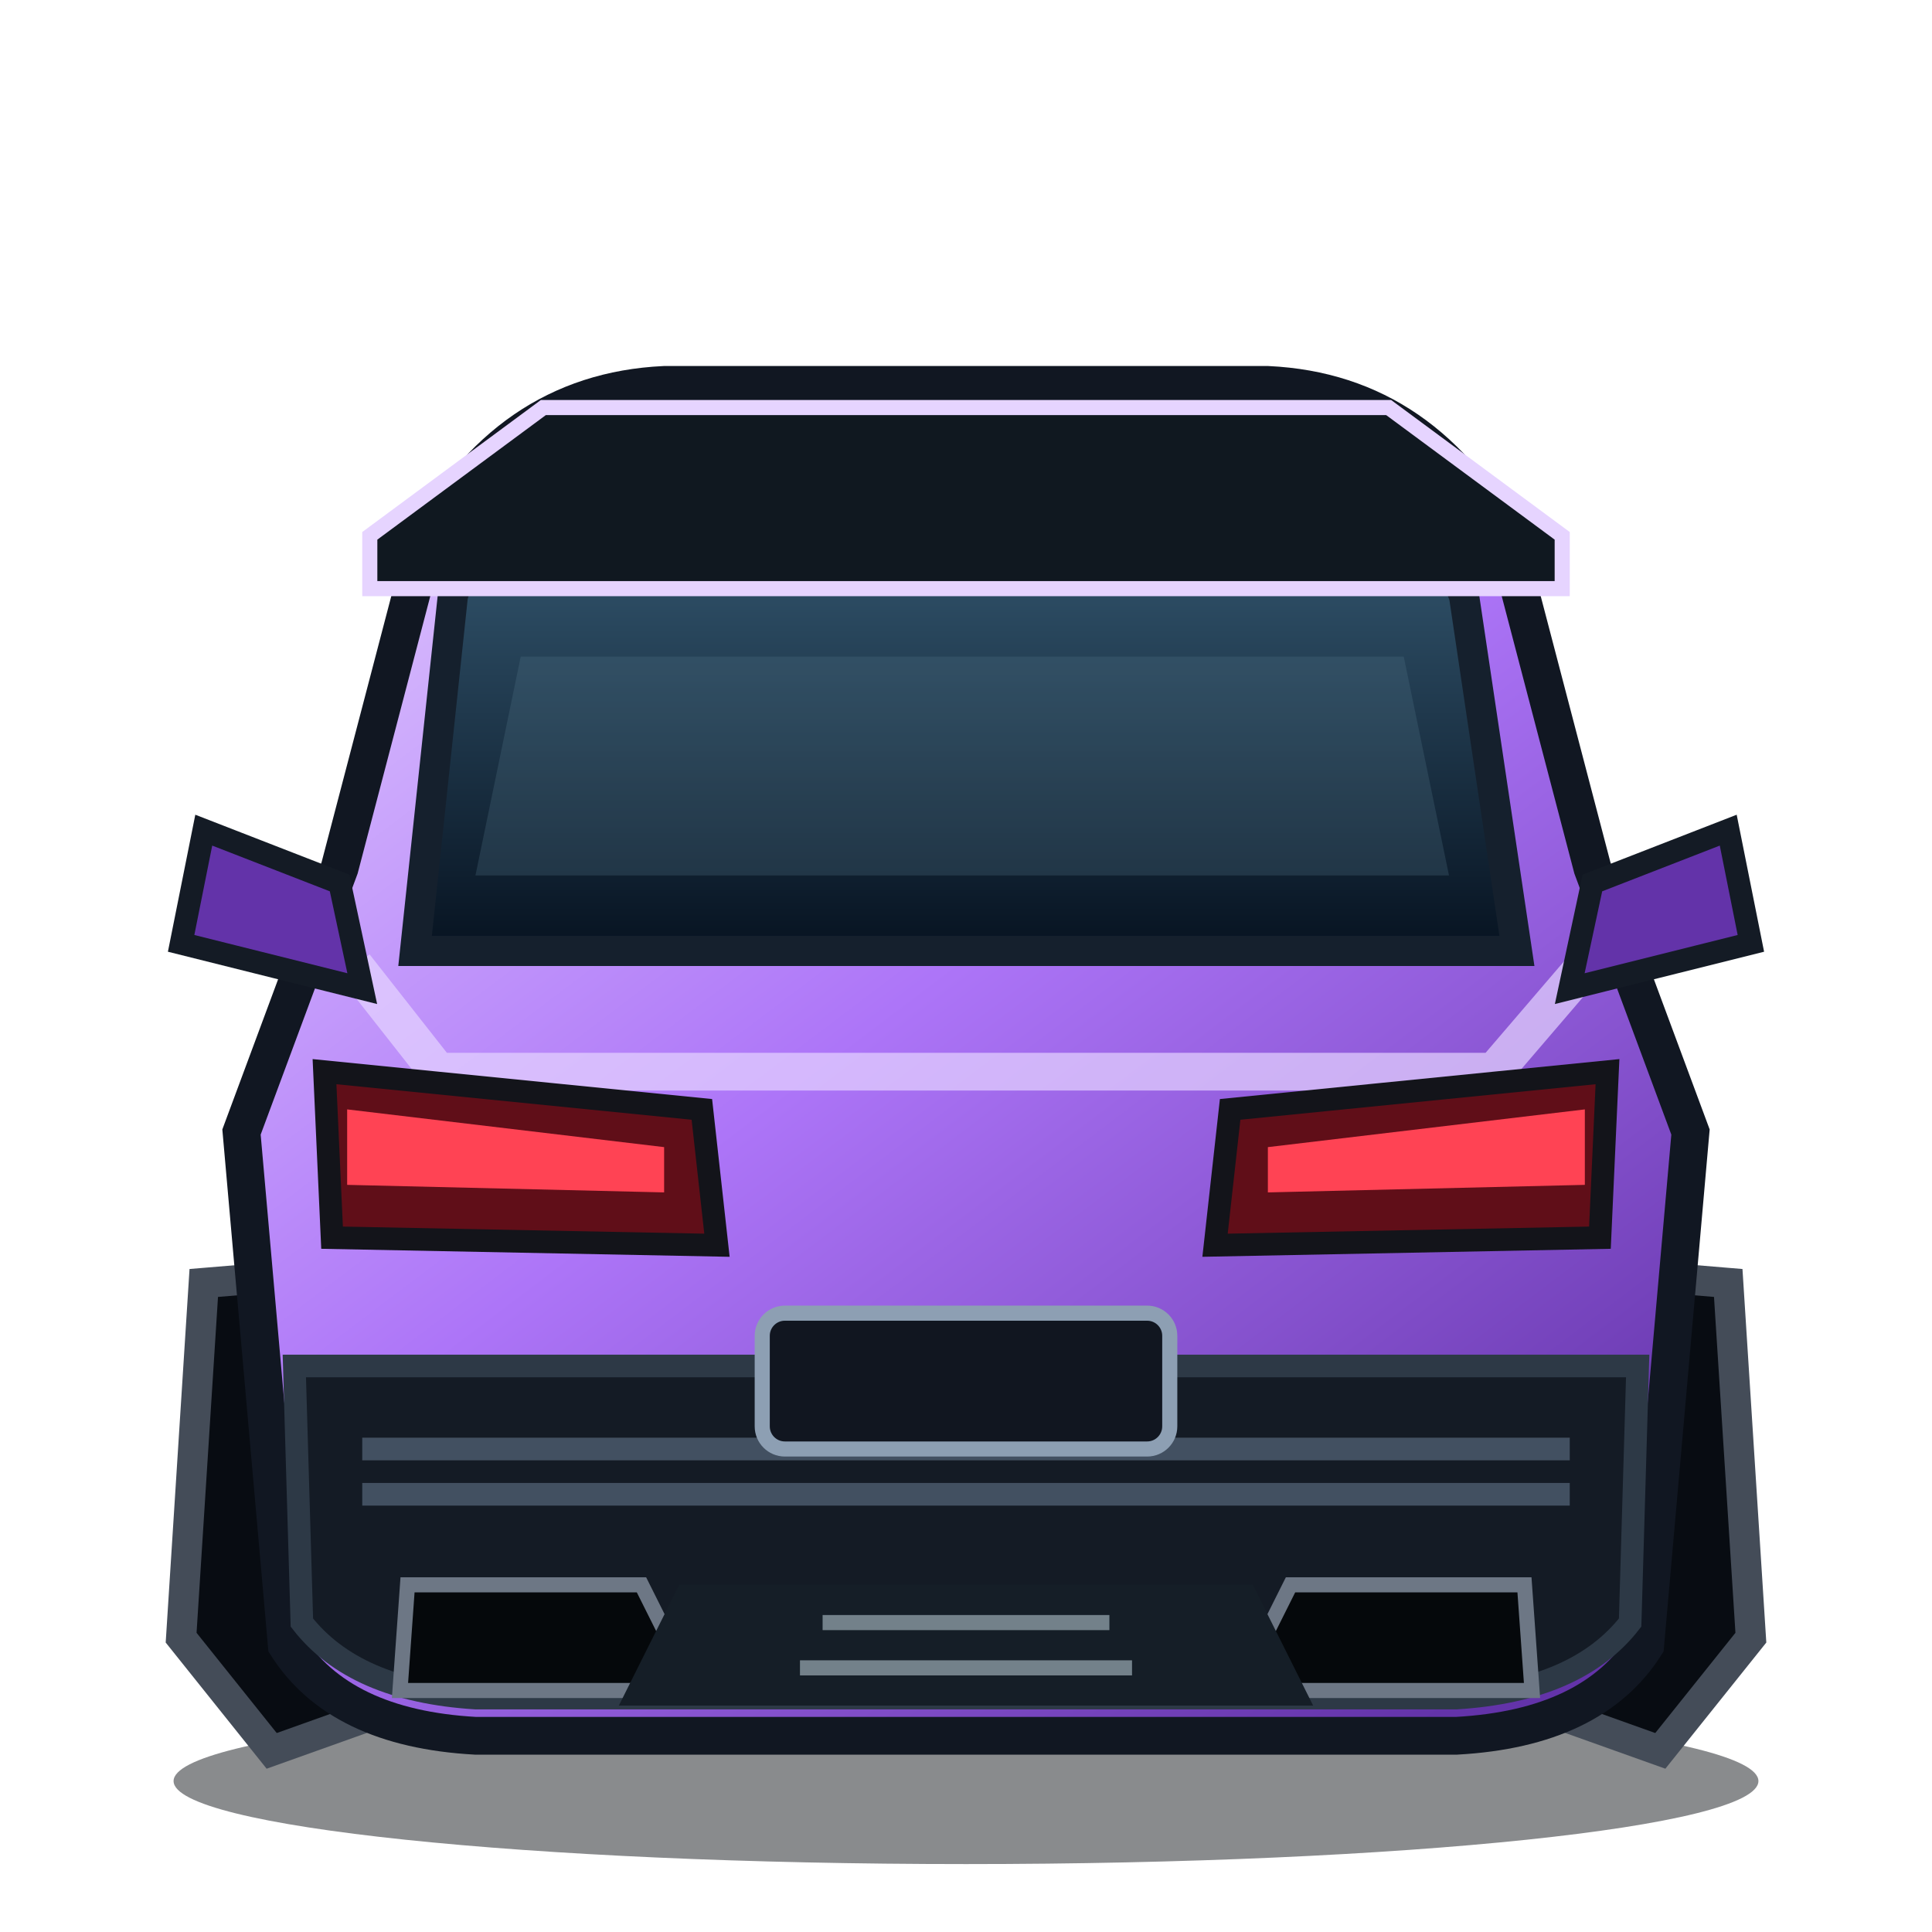
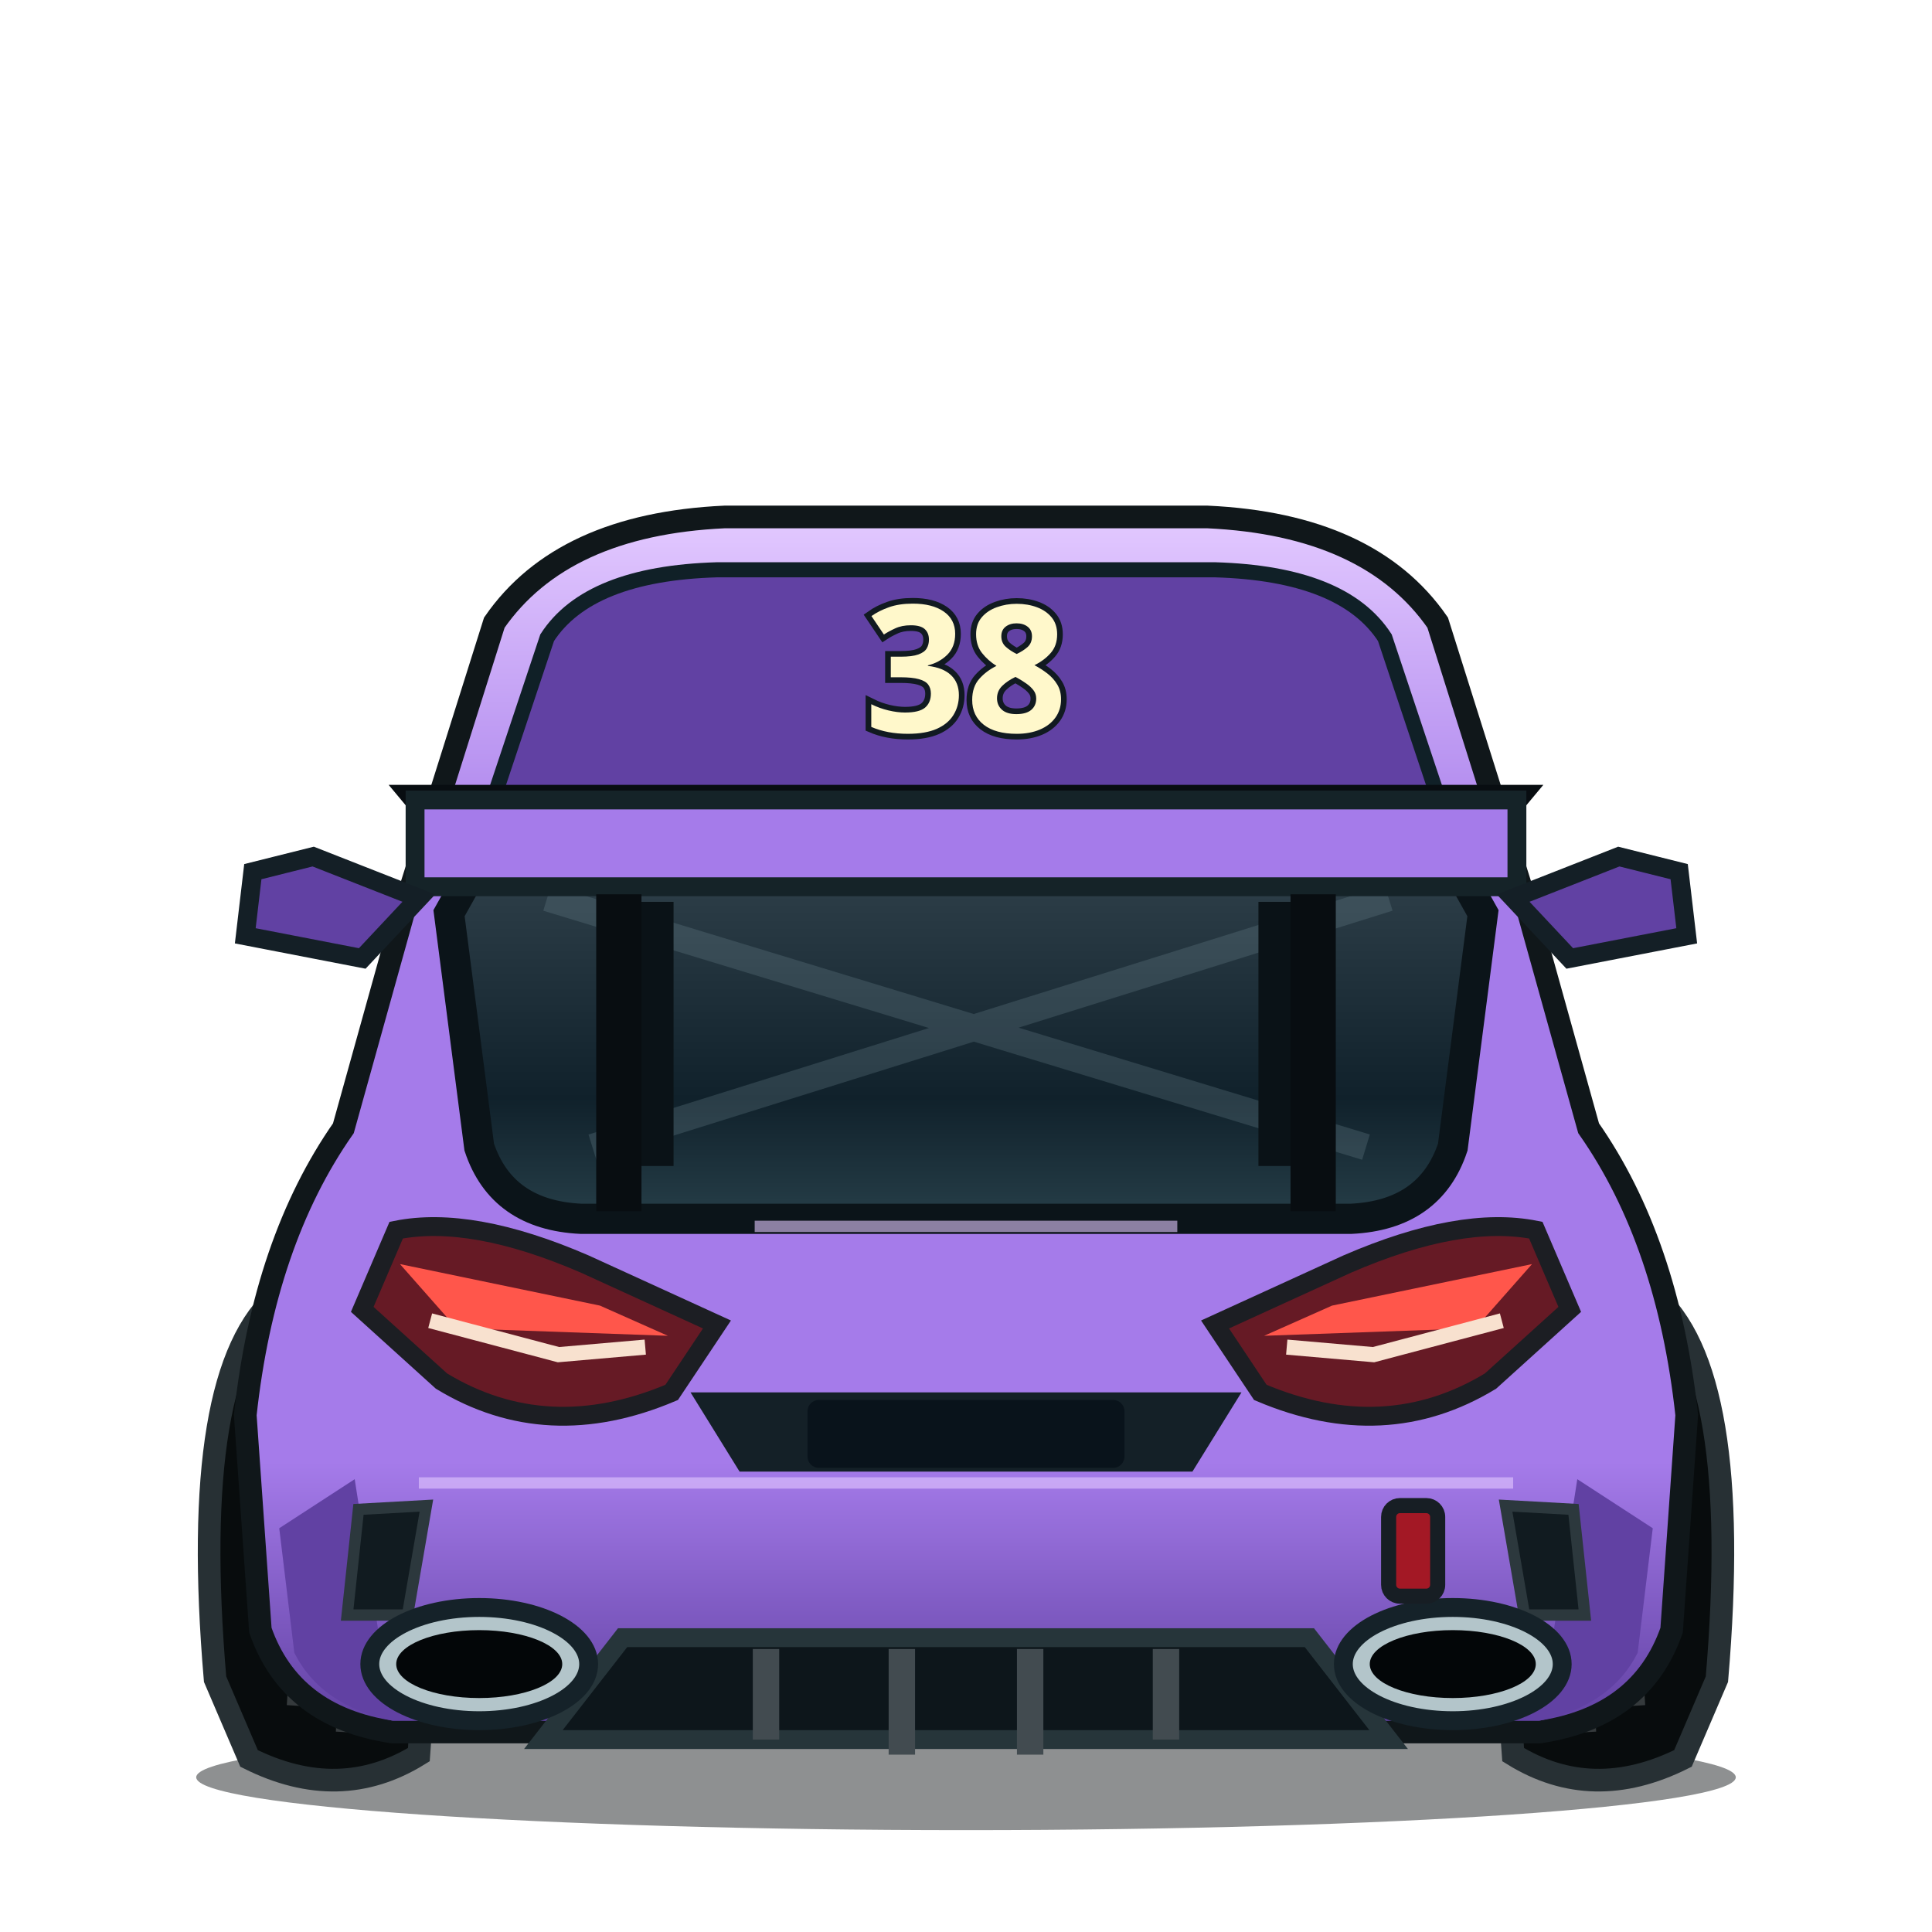
- <svg xmlns="http://www.w3.org/2000/svg" width="256" height="256" viewBox="0 0 256 256">
+ <svg xmlns="http://www.w3.org/2000/svg" width="512" height="512" viewBox="0 0 512 512">
  <defs>
-     <linearGradient id="paint" x2=".8" y2="1">
-       <stop stop-color="#e6d4ff" />
-       <stop offset=".5" stop-color="#ad75f8" />
-       <stop offset="1" stop-color="#6333a9" />
+     <linearGradient id="paint" x2="0" y2="1">
+       <stop stop-color="#e2c8ff" />
+       <stop offset=".3" stop-color="#a57bea" />
+       <stop offset=".78" stop-color="#a57bea" />
+       <stop offset="1" stop-color="#6141a3" />
    </linearGradient>
    <linearGradient id="glass" x2="0" y2="1">
-       <stop stop-color="#385e78" />
-       <stop offset="1" stop-color="#071321" />
+       <stop stop-color="#354650" />
+       <stop offset=".7" stop-color="#10212b" />
+       <stop offset="1" stop-color="#263e48" />
    </linearGradient>
  </defs>
-   <ellipse cx="128" cy="236" rx="105" ry="11" fill="#090c11" opacity=".48" />
-   <path d="M27 170 24 217 36 232 50 227 51 168 Z M229 170 232 217 220 232 206 227 205 168Z" fill="#080c12" stroke="#444c58" stroke-width="4" />
-   <path d="M45 115 56 73 Q67 52 88 51 H168 Q189 52 200 73 L211 115 224 150 218 218 Q211 229 193 230 H63 Q45 229 38 218 L32 150Z" fill="url(#paint)" stroke="#111722" stroke-width="5" />
-   <path d="M60 79 Q64 64 88 63 H168 Q189 65 194 79 L201 126 H55Z" fill="url(#glass)" stroke="#15202d" stroke-width="4" />
-   <path d="M69 87 H186 L192 116 H63Z" fill="#55788b" opacity=".26" />
-   <path d="M47 128 58 142 H198 L210 128" fill="none" stroke="#e6d4ff" stroke-width="5" opacity=".7" />
-   <path d="M43 142 93 147 95 165 44 164Z M213 142 163 147 161 165 212 164Z" fill="#600e18" stroke="#13141a" stroke-width="3" />
-   <path d="M46 147 88 152 88 158 46 157Z M210 147 168 152 168 158 210 157Z" fill="#ff4354" />
-   <path d="M39 181 H217 L216 215 Q209 224 193 225 H63 Q47 224 40 215Z" fill="#141b25" stroke="#2d3946" stroke-width="3" />
-   <path d="M48 192 H208 M48 198 H208" stroke="#56677a" stroke-width="3" opacity=".7" />
-   <rect x="101" y="174" width="54" height="18" rx="3" fill="#111620" stroke="#8d9fb3" stroke-width="2" />
-   <path d="M54 210 H85 L92 224 H53Z M202 210 H171 L164 224 H203Z" fill="#05080b" stroke="#6d7785" stroke-width="2" />
-   <path d="M90 210 H166 L174 226 H82Z" fill="#151e27" />
-   <path d="M109 215 H147 M106 221 H150" stroke="#73818a" stroke-width="2" />
-   <path d="M49 71 72 54 H184 L207 71 V78 H49Z" fill="#101820" stroke="#e6d4ff" stroke-width="2" />
-   <path d="M45 117 27 110 24 125 48 131Z M211 117 229 110 232 125 208 131Z" fill="#6333a9" stroke="#141b25" stroke-width="3" />
+   <ellipse cx="256" cy="471" rx="204" ry="14" fill="#05090a" opacity=".45" />
+   <path d="M74 343Q50 363 57 445L66 466Q90 478 111 465L119 352ZM438 343Q462 363 455 445L446 466Q422 478 401 465L393 352Z" fill="#080c0d" stroke="#273034" stroke-width="6" />
+   <path d="M84 358 78 452M96 360 91 459M428 358 434 452M416 360 421 459" stroke="#353a3c" stroke-width="4" />
+   <path d="M91 299 108 238 131 165Q149 139 192 137H320Q363 139 381 165L404 238 421 299Q442 329 447 375L443 432Q435 455 408 459H104Q77 455 69 432L65 375Q70 329 91 299Z" fill="url(#paint)" stroke="#10171a" stroke-width="6" />
+   <path d="M145 169Q156 152 190 151H322Q356 152 367 169L381 211H131Z" fill="#6141a3" stroke="#102027" stroke-width="4" />
+   <text x="256" y="194" text-anchor="middle" font-family="sans-serif" font-size="47" font-weight="900" fill="#fff8cb" stroke="#111a21" stroke-width="3" paint-order="stroke">38</text>
+   <path d="M119 242 133 217H379L393 242 385 304Q379 322 358 323H154Q133 322 127 304Z" fill="url(#glass)" stroke="#0b1419" stroke-width="8" />
+   <path d="M145 238 362 304M368 238 157 304" stroke="#67818a" stroke-width="7" opacity=".3" />
+   <path d="M173 239V309M339 239V309" stroke="#0a1217" stroke-width="11" />
+   <path d="M113 220H399L409 208H103Z" fill="#080d11" />
+   <path d="M110 212H402V235H110Z" fill="#a57bea" stroke="#152328" stroke-width="5" />
+   <path d="M164 237V321M348 237V321" stroke="#080d11" stroke-width="12" />
+   <path d="M111 238 83 227 67 231 65 248 96 254ZM401 238 429 227 445 231 447 248 416 254Z" fill="#6141a3" stroke="#141f26" stroke-width="5" />
+   <path d="M105 326Q125 322 155 335L190 351 178 369Q145 383 117 366L96 347Z M407 326Q387 322 357 335L322 351 334 369Q367 383 395 366L416 347Z" fill="#661a25" stroke="#1c1e23" stroke-width="5" />
+   <path d="M106 335 159 346 177 354 121 352Z M406 335 353 346 335 354 391 352Z" fill="#ff564b" />
+   <path d="M114 350 148 359 171 357M398 350 364 359 341 357" fill="none" stroke="#f8e1cf" stroke-width="4" />
+   <path d="M183 369H329L316 390H196Z" fill="#142027" />
+   <rect x="214" y="371" width="84" height="18" rx="3" fill="#09131b" />
+   <path d="M94 392 101 437Q110 446 135 445H377Q402 446 411 437L418 392 438 405 434 438Q427 452 408 456H104Q85 452 78 438L74 405Z" fill="#6141a3" />
+   <path d="M95 400 92 428 108 428 113 399Z M417 400 420 428 404 428 399 399Z" fill="#111b20" stroke="#2c383d" stroke-width="3" />
+   <path d="M165 434H347L368 461H144Z" fill="#0d161b" stroke="#26353a" stroke-width="5" />
+   <path d="M203 437V461M239 437V465M273 437V465M309 437V461" stroke="#424b50" stroke-width="7" />
+   <ellipse cx="127" cy="441" rx="29" ry="15" fill="#b3c5ca" stroke="#152229" stroke-width="5" />
+   <ellipse cx="127" cy="441" rx="22" ry="9" fill="#030608" />
+   <ellipse cx="385" cy="441" rx="29" ry="15" fill="#b3c5ca" stroke="#152229" stroke-width="5" />
+   <ellipse cx="385" cy="441" rx="22" ry="9" fill="#030608" />
+   <rect x="368" y="399" width="13" height="24" rx="3" fill="#a31825" stroke="#171e24" stroke-width="4" />
+   <path d="M200 325H312M111 393H401" stroke="#e2c8ff" stroke-width="3" opacity=".6" />
</svg>
